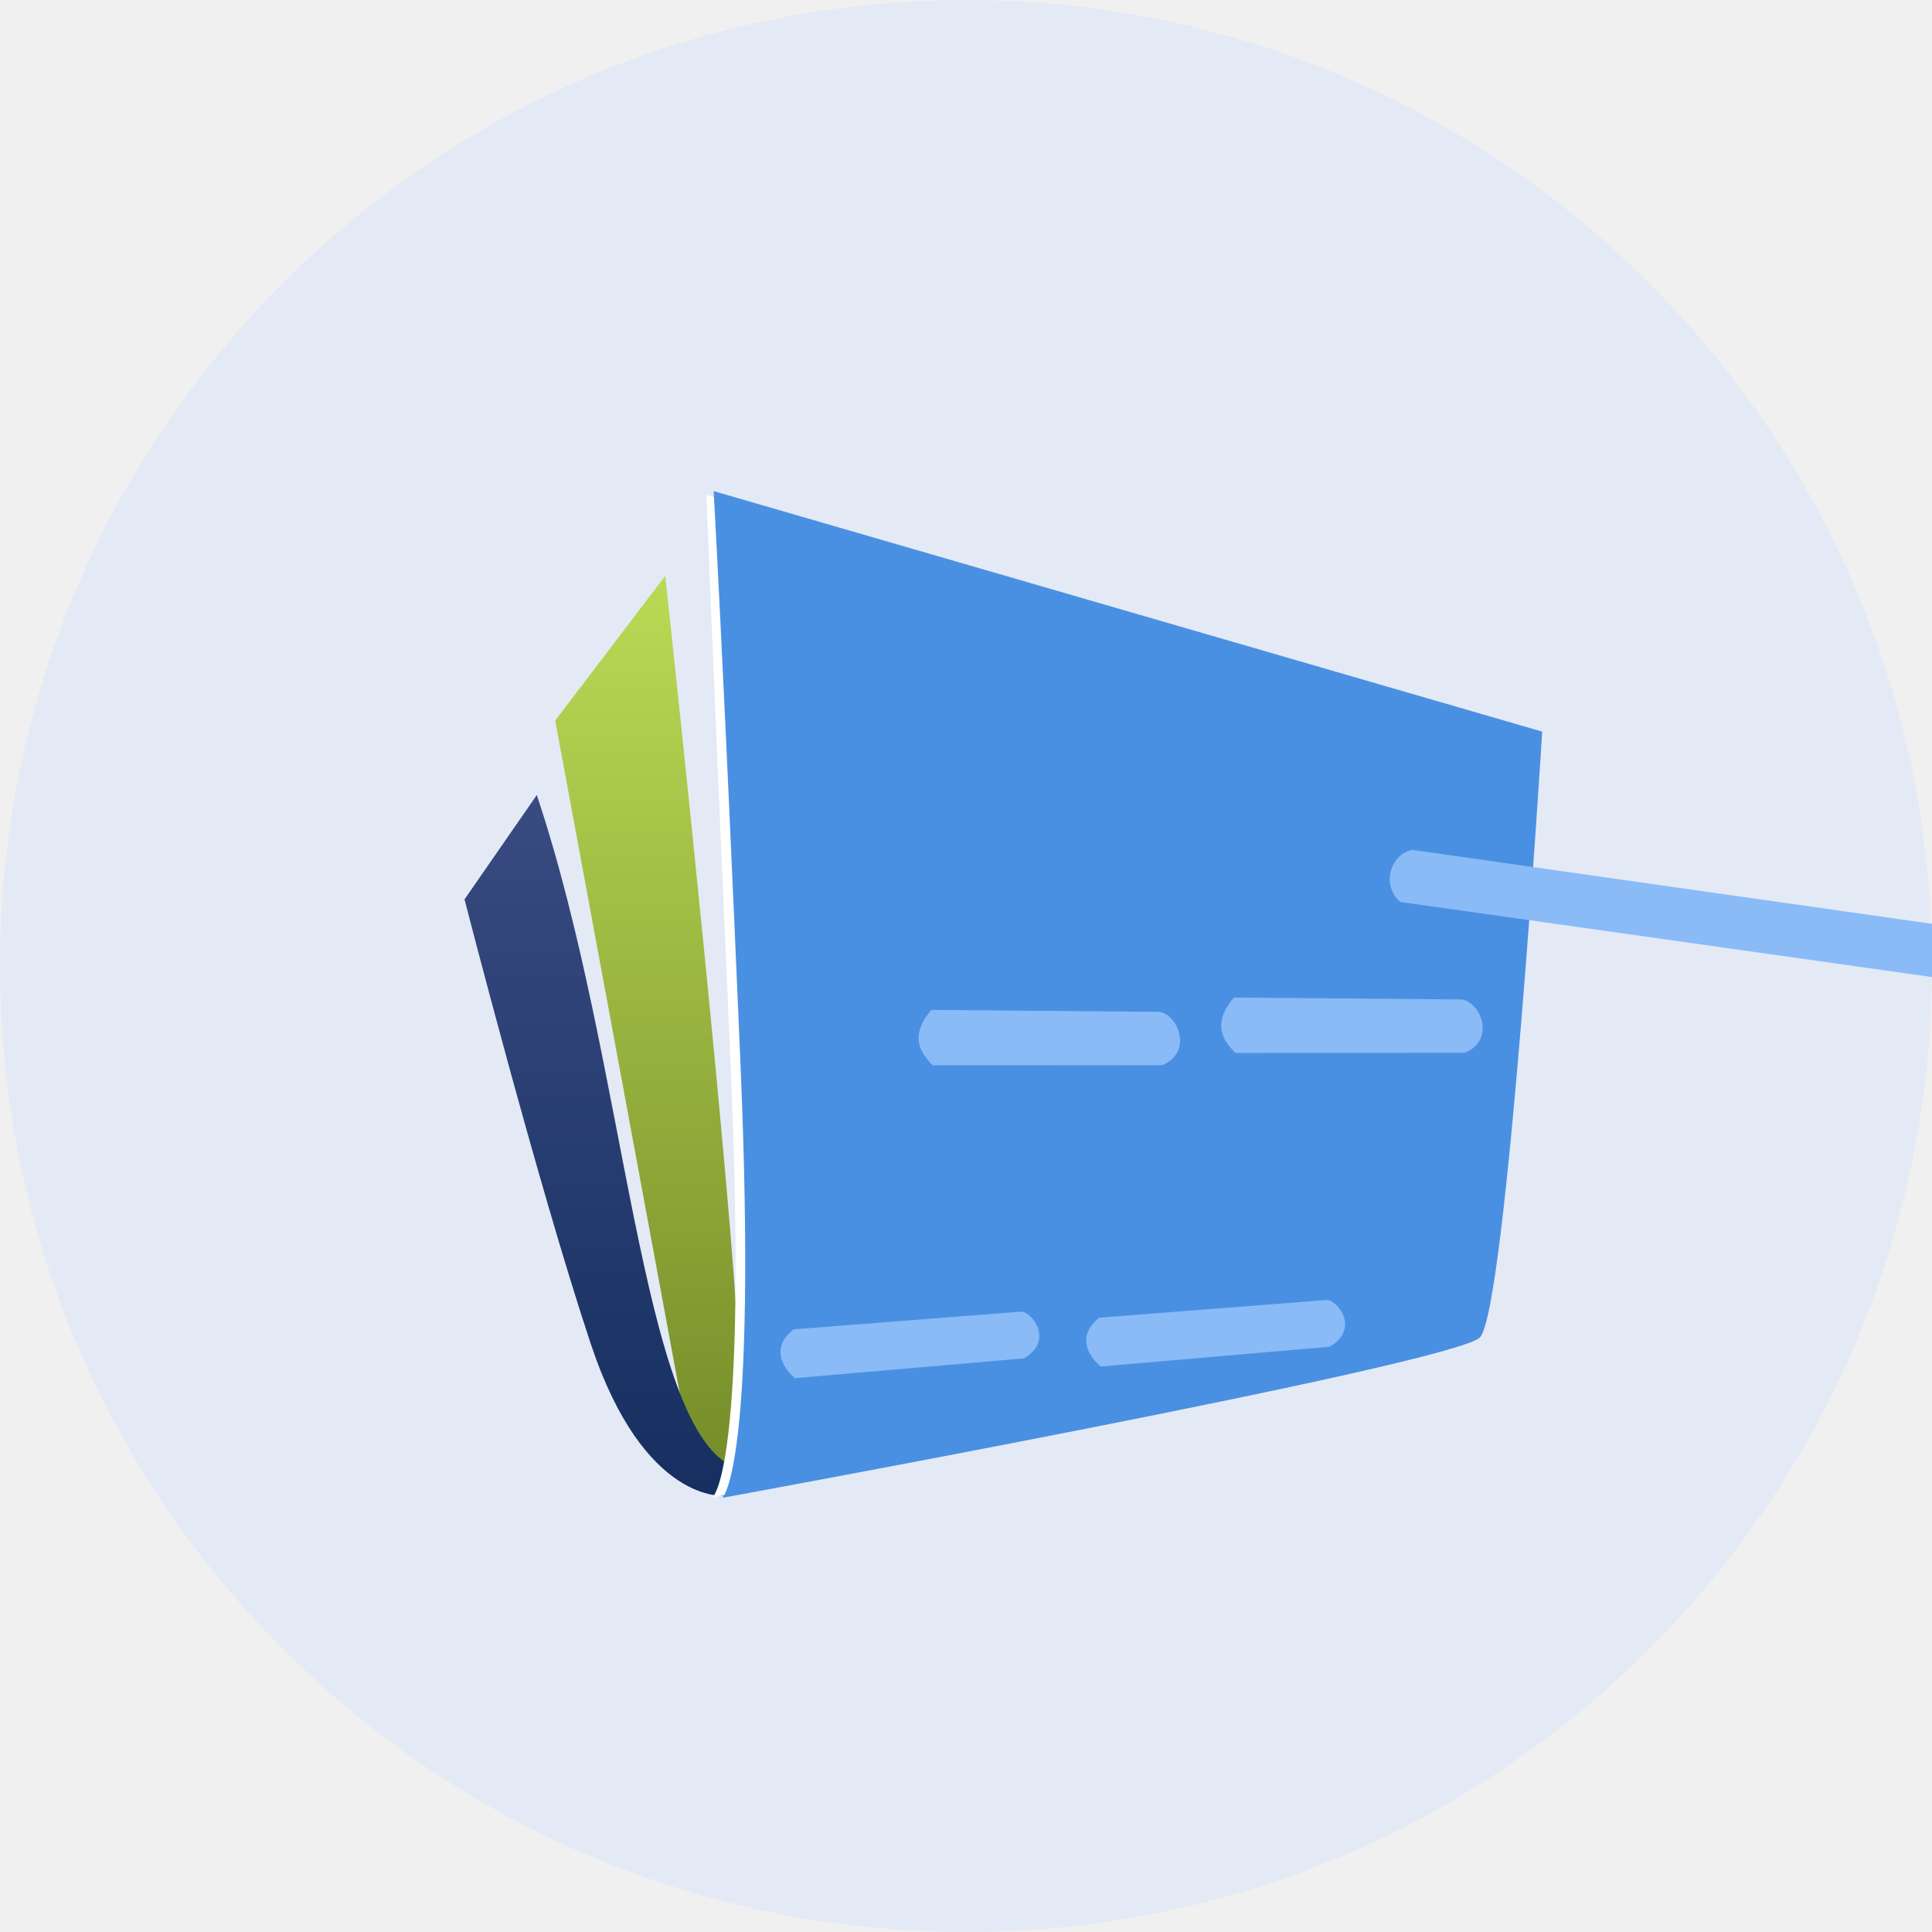
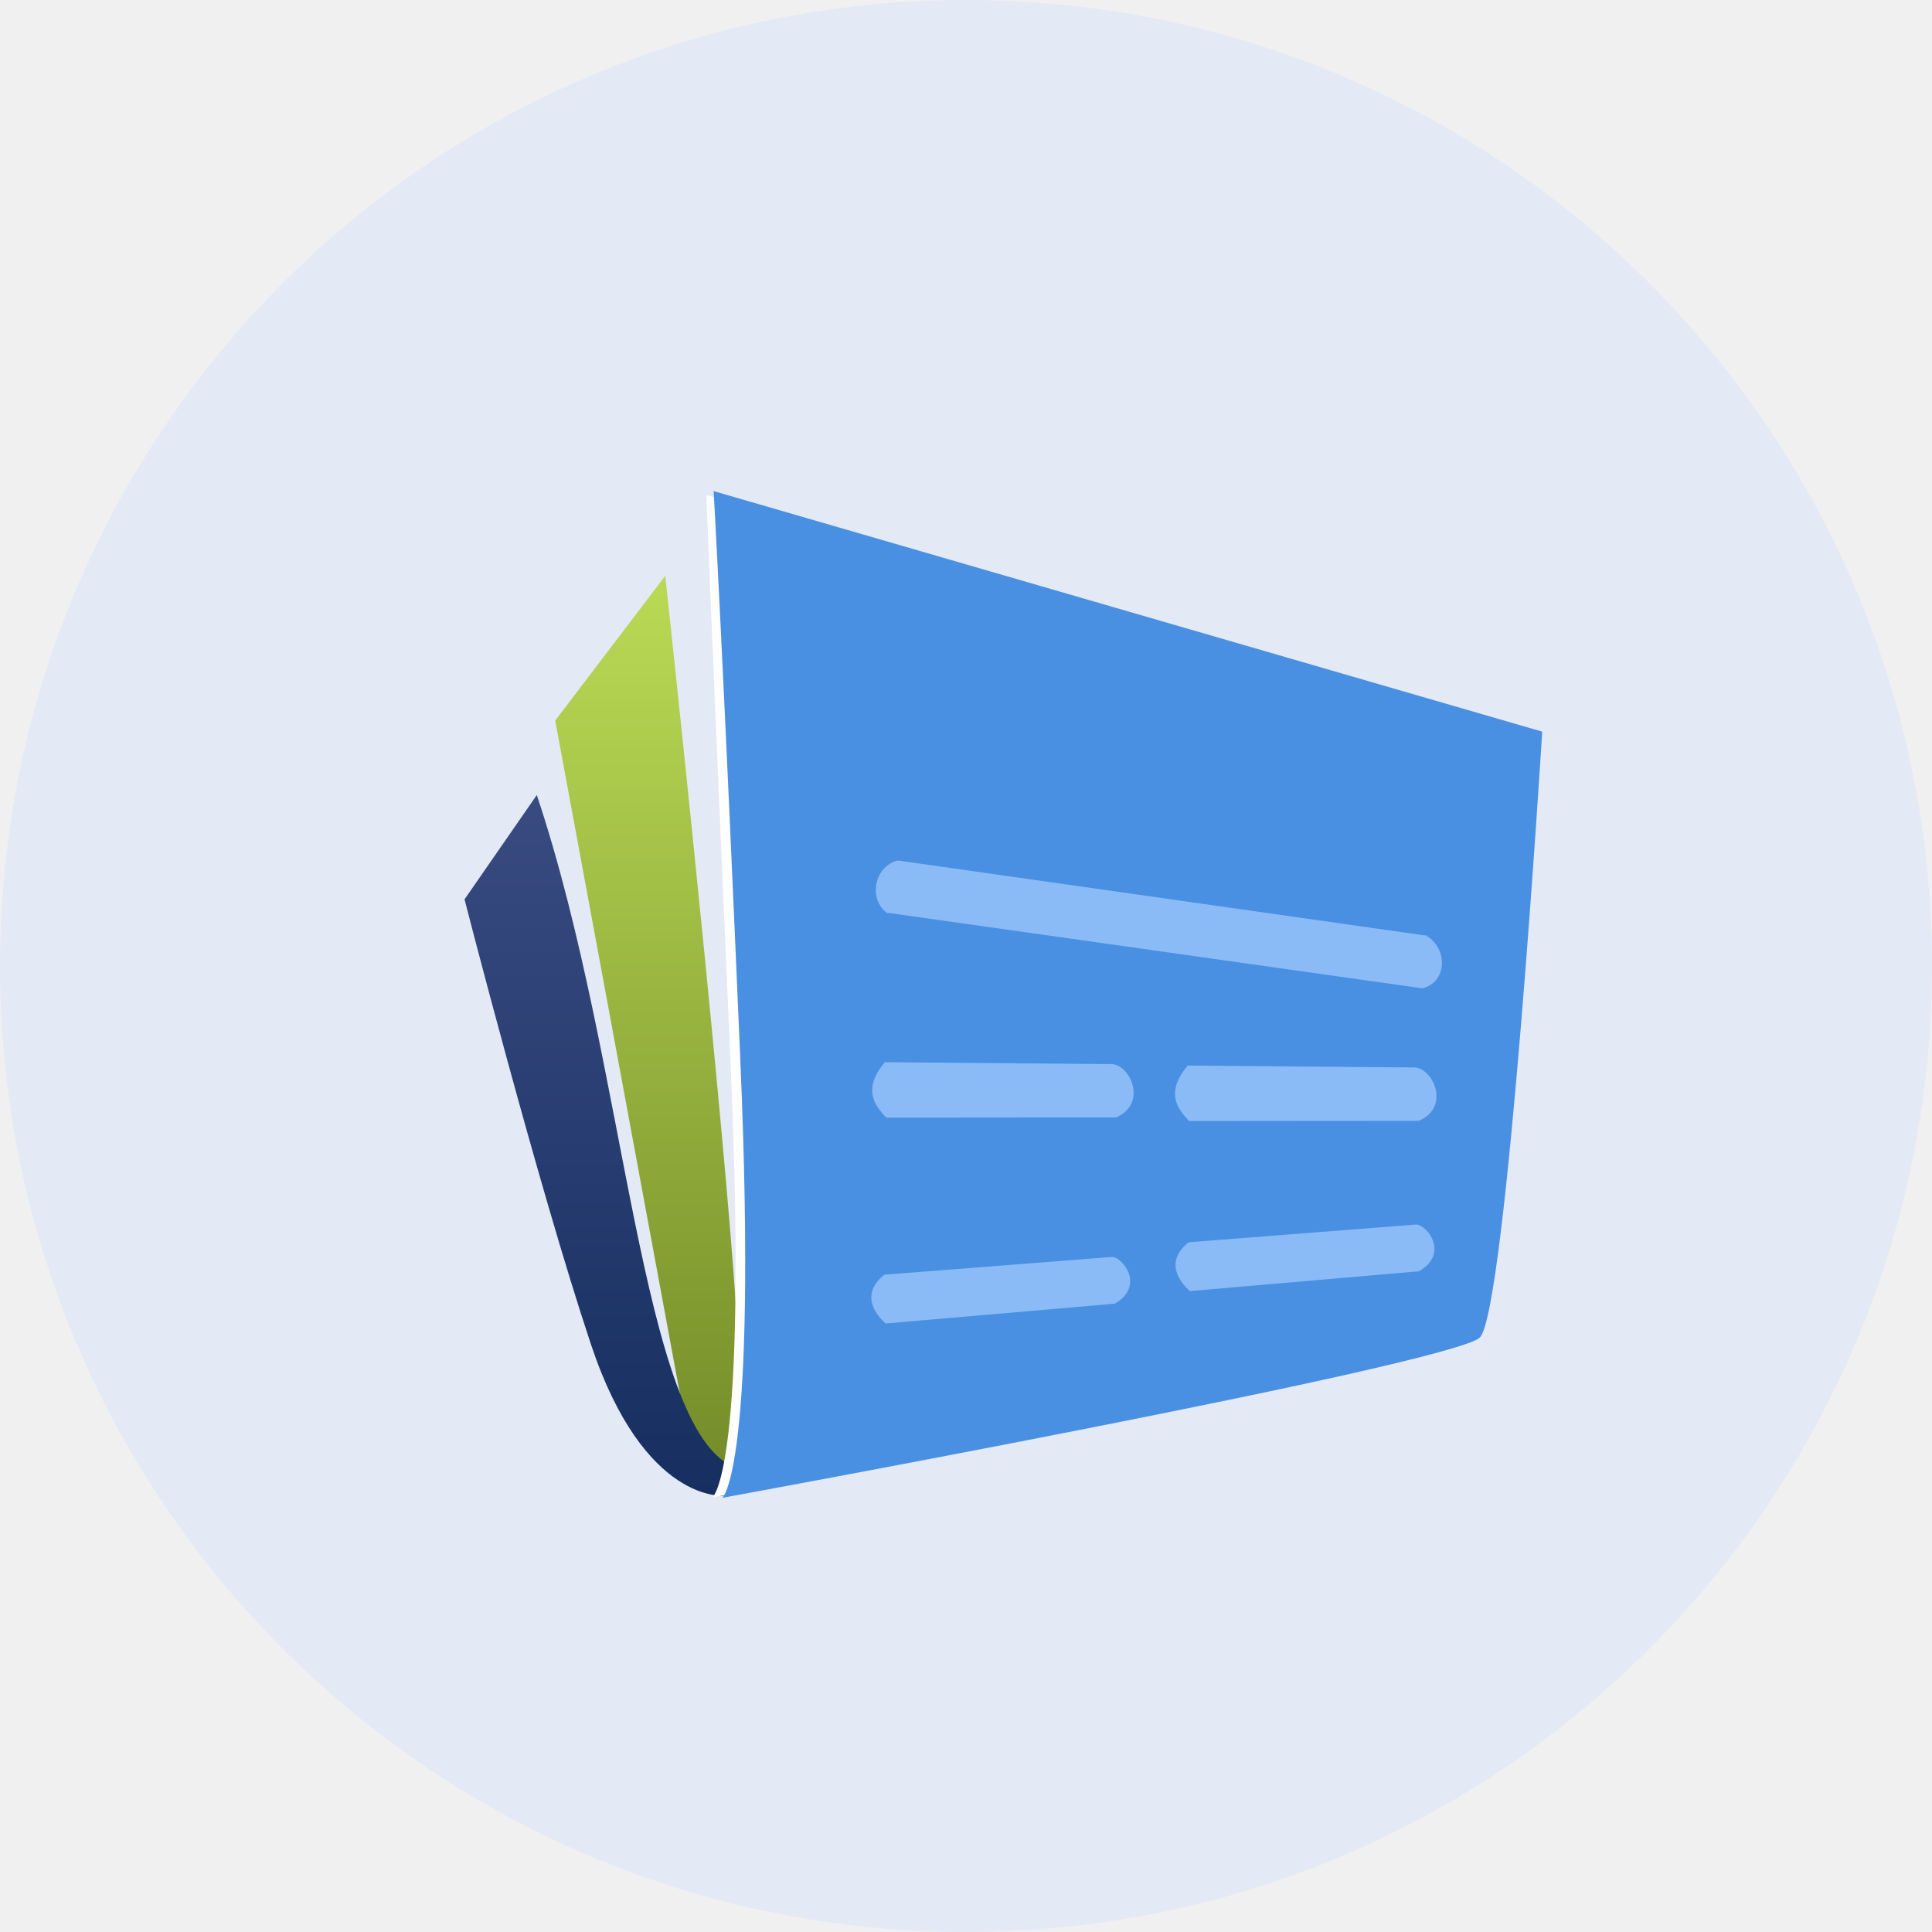
<svg xmlns="http://www.w3.org/2000/svg" width="32" height="32" viewBox="0 0 32 32">
  <defs>
-     <linearGradient gradientUnits="userSpaceOnUse" x1="10.735" y1="9.537" x2="10.735" y2="24.345" id="ic_news-0" spreadMethod="pad">
-       <stop offset="0" style="stop-color: #bada55" />
-       <stop offset="1" style="stop-color: #758d29" />
+     <linearGradient gradientUnits="userSpaceOnUse" x1="10.735" y1="9.537" x2="10.735" y2="24.345" id="gradient-0" spreadMethod="pad">
+       <stop offset="0" stop-color="#bada55" />
+       <stop offset="1" stop-color="#758d29" />
    </linearGradient>
-     <linearGradient gradientUnits="userSpaceOnUse" x1="9.939" y1="13.168" x2="9.939" y2="24.775" id="ic_news-1">
-       <stop offset="0" style="stop-color: rgb(22.353% 29.412% 50.588%)" />
-       <stop offset="1" style="stop-color: rgb(8.586% 18.09% 37.734%)" />
+     <linearGradient gradientUnits="userSpaceOnUse" x1="9.939" y1="13.168" x2="9.939" y2="24.775" id="gradient-1">
+       <stop offset="0" stop-color="#394b81" />
+       <stop offset="1" stop-color="#162e60" />
    </linearGradient>
  </defs>
  <path d="M16,16m-16,0a16,16 0,1 1,32 0a16,16 0,1 1,-32 0" fill="#e3eaf5" />
-   <path d="M9.196,11.935l2.214,11.953 0.738,0.443s0.282,0.419 0,-3.279 -1.129,-11.515 -1.129,-11.515Z" style="fill: url(&quot;#ic_news-0&quot;); paint-order: fill;" />
-   <path d="M8.891,13.168c1.5,4.481 1.706,10.533 3.293,11.143l-0.184,0.462s-1.328,0.148 -2.213,-2.509 -2.093,-7.368 -2.093,-7.368Z" style="fill: url(&quot;#ic_news-1&quot;);" />
+   <path d="M9.196,11.935l2.214,11.953 0.738,0.443s0.282,0.419 0,-3.279 -1.129,-11.515 -1.129,-11.515Z" fill="url(#gradient-0)" />
+   <path d="M8.891,13.168c1.5,4.481 1.706,10.533 3.293,11.143l-0.184,0.462s-1.328,0.148 -2.213,-2.509 -2.093,-7.368 -2.093,-7.368Z" fill="url(#gradient-1)" />
  <path fill="#ffffff" d="M11.8,24.8s.6-.4.3-7.2-.4-9.4-.4-9.4l1.5.4 12.2,3.6s-.6,9.6-1,10S11.8,24.8,11.8,24.8Z" />
  <path d="M 11.963 24.809 C 11.963 24.809 12.553 24.366 12.263 17.578 C 11.973 10.79 11.82 8.134 11.82 8.134 L 25.544 12.118 C 25.544 12.118 24.953 21.71 24.511 22.153 C 24.069 22.596 11.963 24.809 11.963 24.809 Z" fill="#4a90e2" />
-   <g fill="#8abbf7" style="transform-origin: 19.85px 15.1px;" transform="matrix(1.321215, -0.156595, 0.141533, 1.194147, -0.635099, 0.211228)">
-     <path d="M 16.5 14.5 L 23 16.4 C 23.305 16.354 23.369 15.934 23.154 15.713 C 23.075 15.633 23.131 15.699 23.112 15.682 L 16.7 13.8 C 16.395 13.846 16.277 14.288 16.495 14.505 C 16.523 14.532 16.48 14.483 16.5 14.5 Z" />
+   <g fill="#8abbf7">
+     <path d="M14.704 15.119 L23.561 16.37 C23.957 16.268 23.982 15.756 23.667 15.526 C23.551 15.443 23.635 15.513 23.607 15.495 L14.869 14.252 C14.473 14.355 14.379 14.901 14.698 15.126 C14.739 15.154 14.675 15.102 14.704 15.119 Z" />
+     <path d="M19.67 17.649 L23.44 17.681 C23.754 17.714 24.012 18.342 23.508 18.56 C23.486 18.569 23.51 18.55 23.495 18.564 L19.694 18.567 C19.559 18.415 19.266 18.137 19.661 17.664 C19.676 17.646 19.656 17.663 19.67 17.649 Z" />
+     <path d="M14.654 17.593 L18.424 17.625 C18.738 17.658 18.996 18.286 18.492 18.504 C18.47 18.513 18.494 18.494 18.479 18.508 L14.678 18.511 C14.543 18.359 14.25 18.081 14.645 17.608 C14.66 17.59 14.64 17.607 14.654 17.593 Z" />
+     <path d="M19.687 20.576 L23.458 20.282 C23.639 20.287 24.006 20.764 23.505 21.055 C23.484 21.067 23.522 21.043 23.506 21.056 L19.707 21.384 C19.57 21.259 19.263 20.919 19.686 20.576 C19.7 20.559 19.67 20.588 19.687 20.576 Z" />
+     <path d="M14.648 21.113 L18.419 20.819 C18.6 20.824 18.967 21.301 18.466 21.592 C18.445 21.604 18.483 21.58 18.467 21.593 L14.668 21.921 C14.531 21.796 14.224 21.456 14.647 21.113 C14.661 21.096 14.631 21.125 14.648 21.113 Z" />
  </g>
-   <g fill="#8abbf7" style="" transform="matrix(1.341162, 0, 0, 1.048959, -19.4541, -16.09721)" />
-   <g fill="#8abbf7" style="" transform="matrix(1.341162, 0, 0, 1.048959, -5.204669, -0.275682)" />
-   <path d="M 19.65 20.536 L 23.393 19.986 C 23.574 19.979 23.972 20.43 23.492 20.754 C 23.472 20.768 23.508 20.741 23.493 20.755 L 19.725 21.341 C 19.58 21.225 19.251 20.907 19.649 20.536 C 19.662 20.518 19.634 20.549 19.65 20.536 Z" style="stroke-width: 1.195; transform-origin: 19.082px 21.093px;" fill="#8abbf7" transform="matrix(0.997682, 0.06805, -0.06805, 0.997682, 0.000001, 0.000001)" />
-   <path d="M 19.548 17.563 L 23.311 17.791 C 23.623 17.84 23.848 18.481 23.333 18.672 C 23.311 18.68 23.336 18.662 23.32 18.676 L 19.524 18.481 C 19.397 18.322 19.119 18.029 19.538 17.577 C 19.554 17.56 19.533 17.576 19.548 17.563 Z" style="stroke-width: 1.195; transform-origin: 21.262px 15.263px;" fill="#8abbf7" transform="matrix(0.998646, -0.052019, 0.052019, 0.998646, 0, 0)" />
-   <path d="M 14.532 17.507 L 18.295 17.735 C 18.607 17.784 18.832 18.425 18.317 18.616 C 18.295 18.624 18.32 18.606 18.304 18.62 L 14.508 18.425 C 14.381 18.266 14.103 17.973 14.522 17.521 C 14.538 17.504 14.517 17.52 14.532 17.507 Z" style="stroke-width: 1.195; transform-origin: 16.246px 15.207px;" fill="#8abbf7" transform="matrix(0.998646, -0.052019, 0.052019, 0.998646, 0, 0)" />
-   <path d="M 14.611 21.073 L 18.354 20.523 C 18.535 20.516 18.933 20.967 18.453 21.291 C 18.433 21.305 18.469 21.278 18.454 21.292 L 14.686 21.878 C 14.541 21.762 14.212 21.444 14.61 21.073 C 14.623 21.055 14.595 21.086 14.611 21.073 Z" style="stroke-width: 1.195; transform-origin: 14.043px 21.63px;" fill="#8abbf7" transform="matrix(0.997682, 0.06805, -0.06805, 0.997682, 0, 0)" />
</svg>
